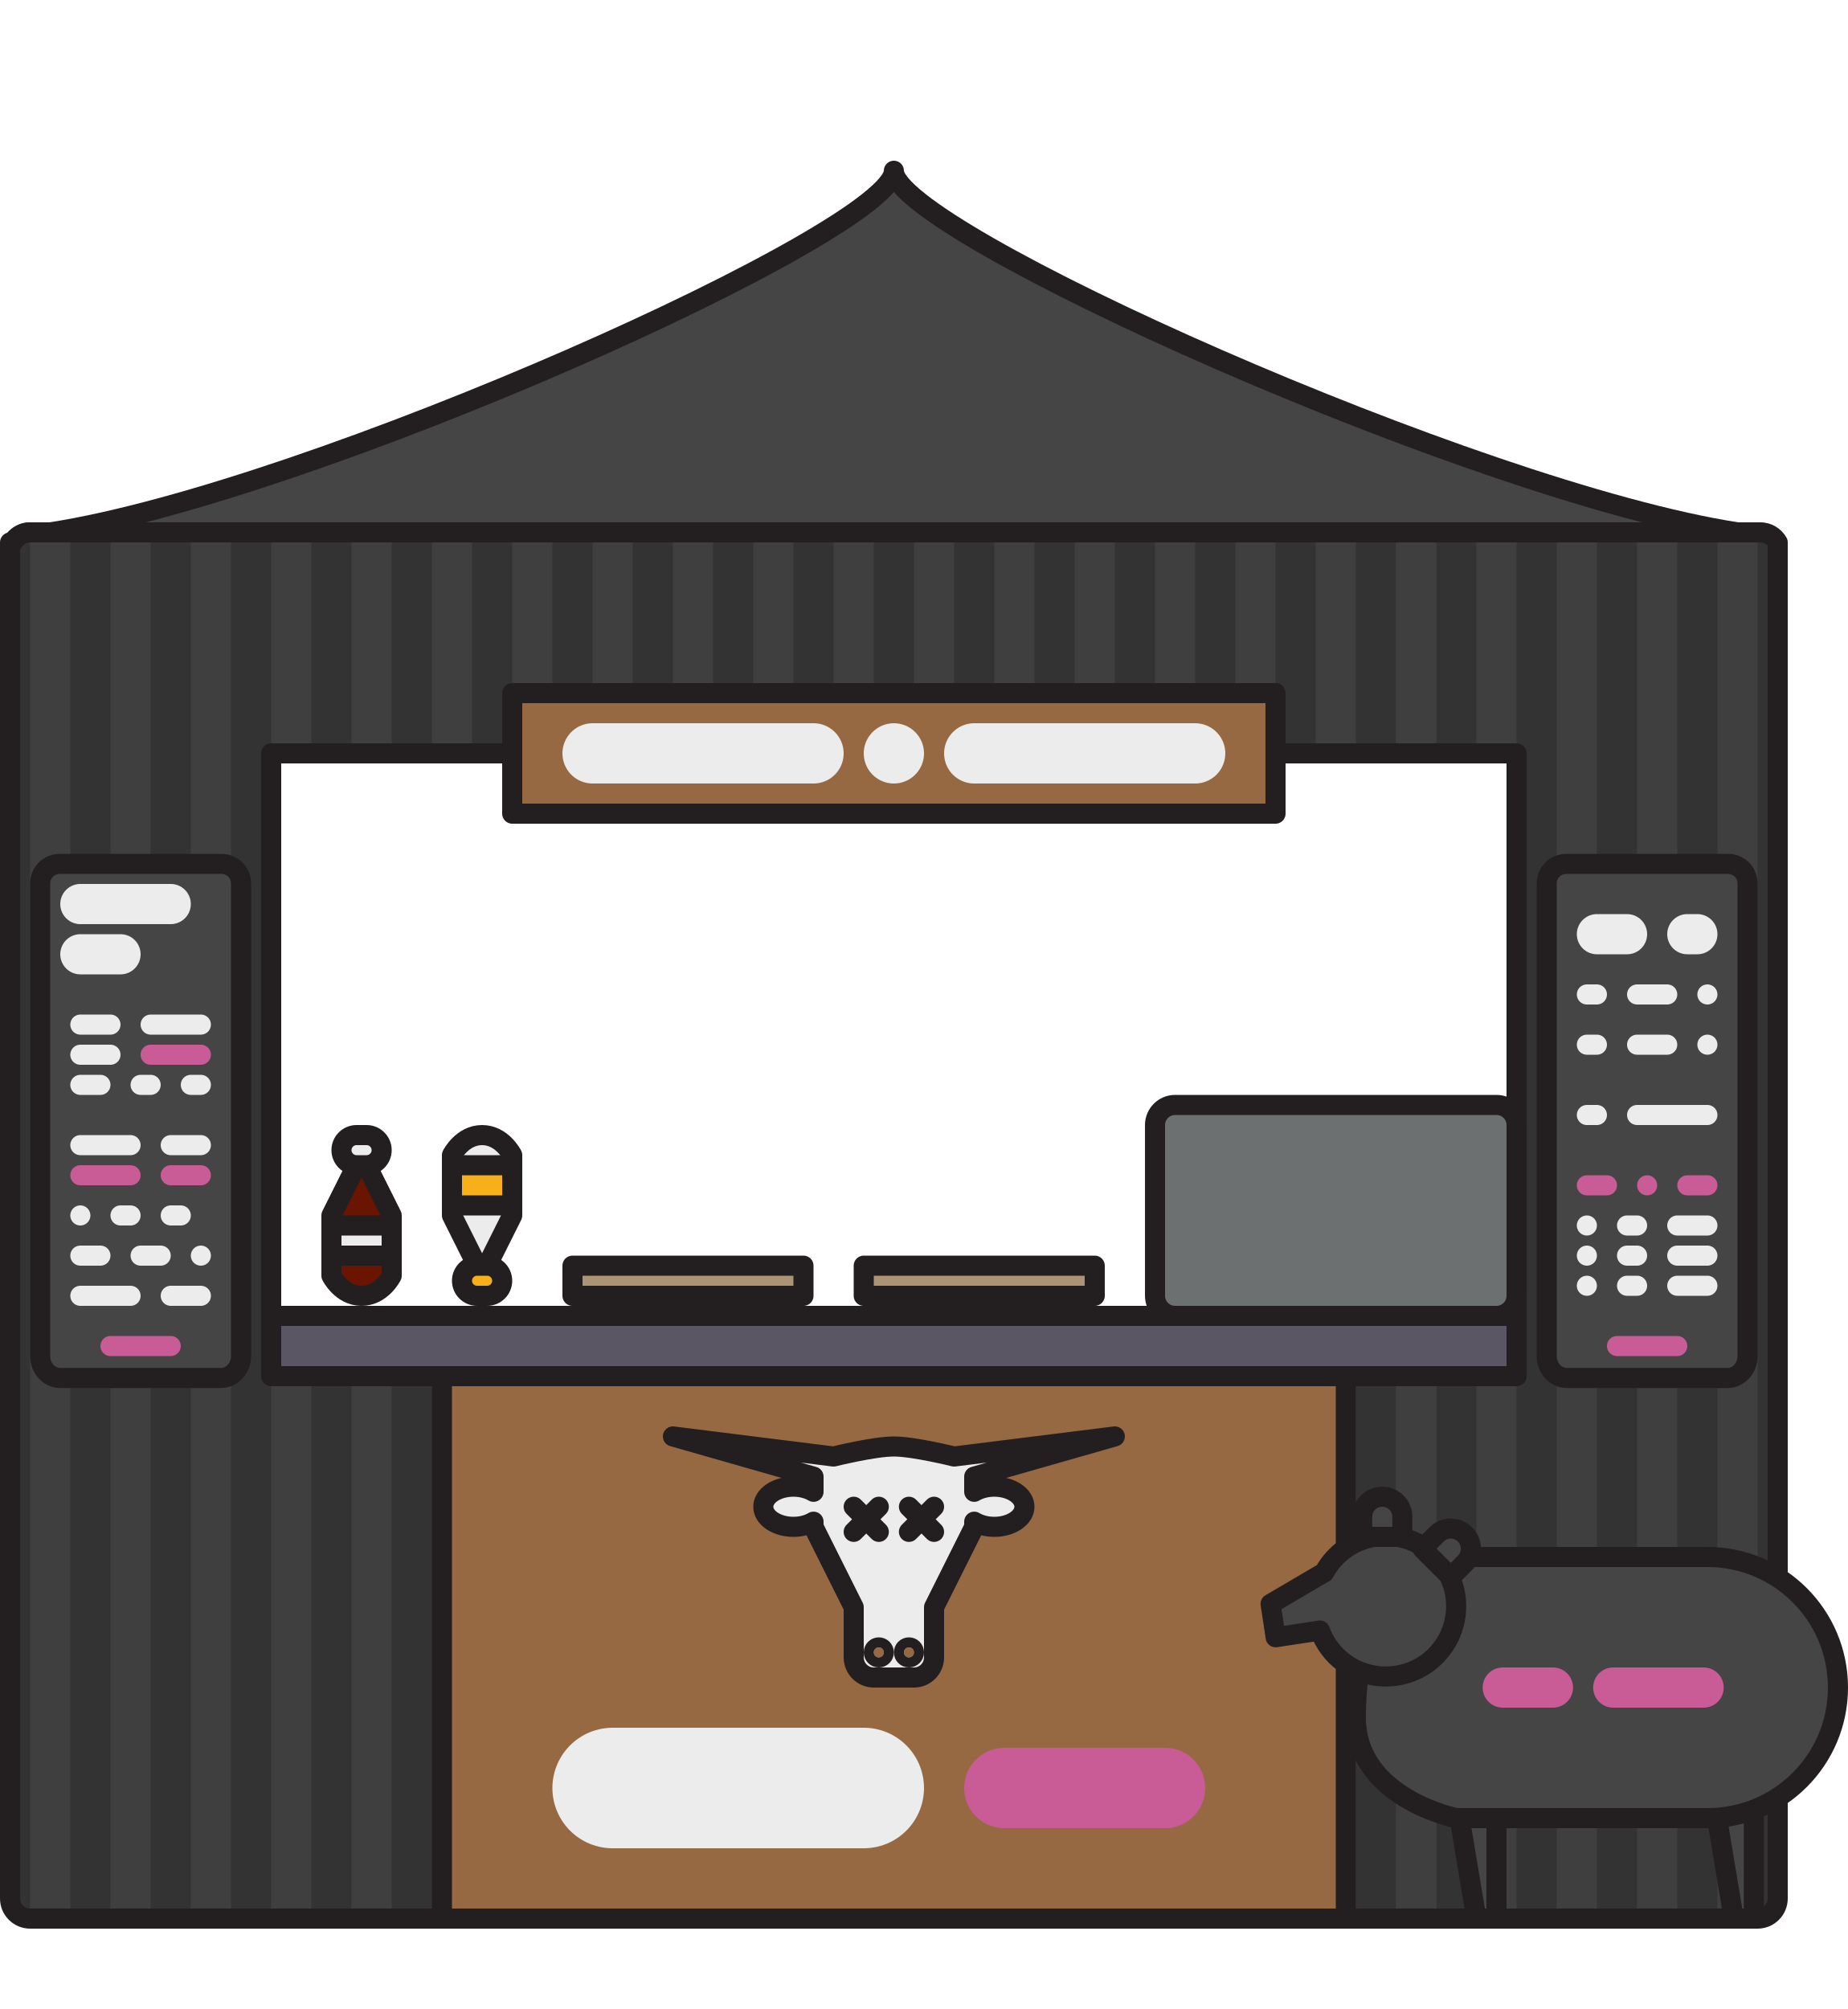
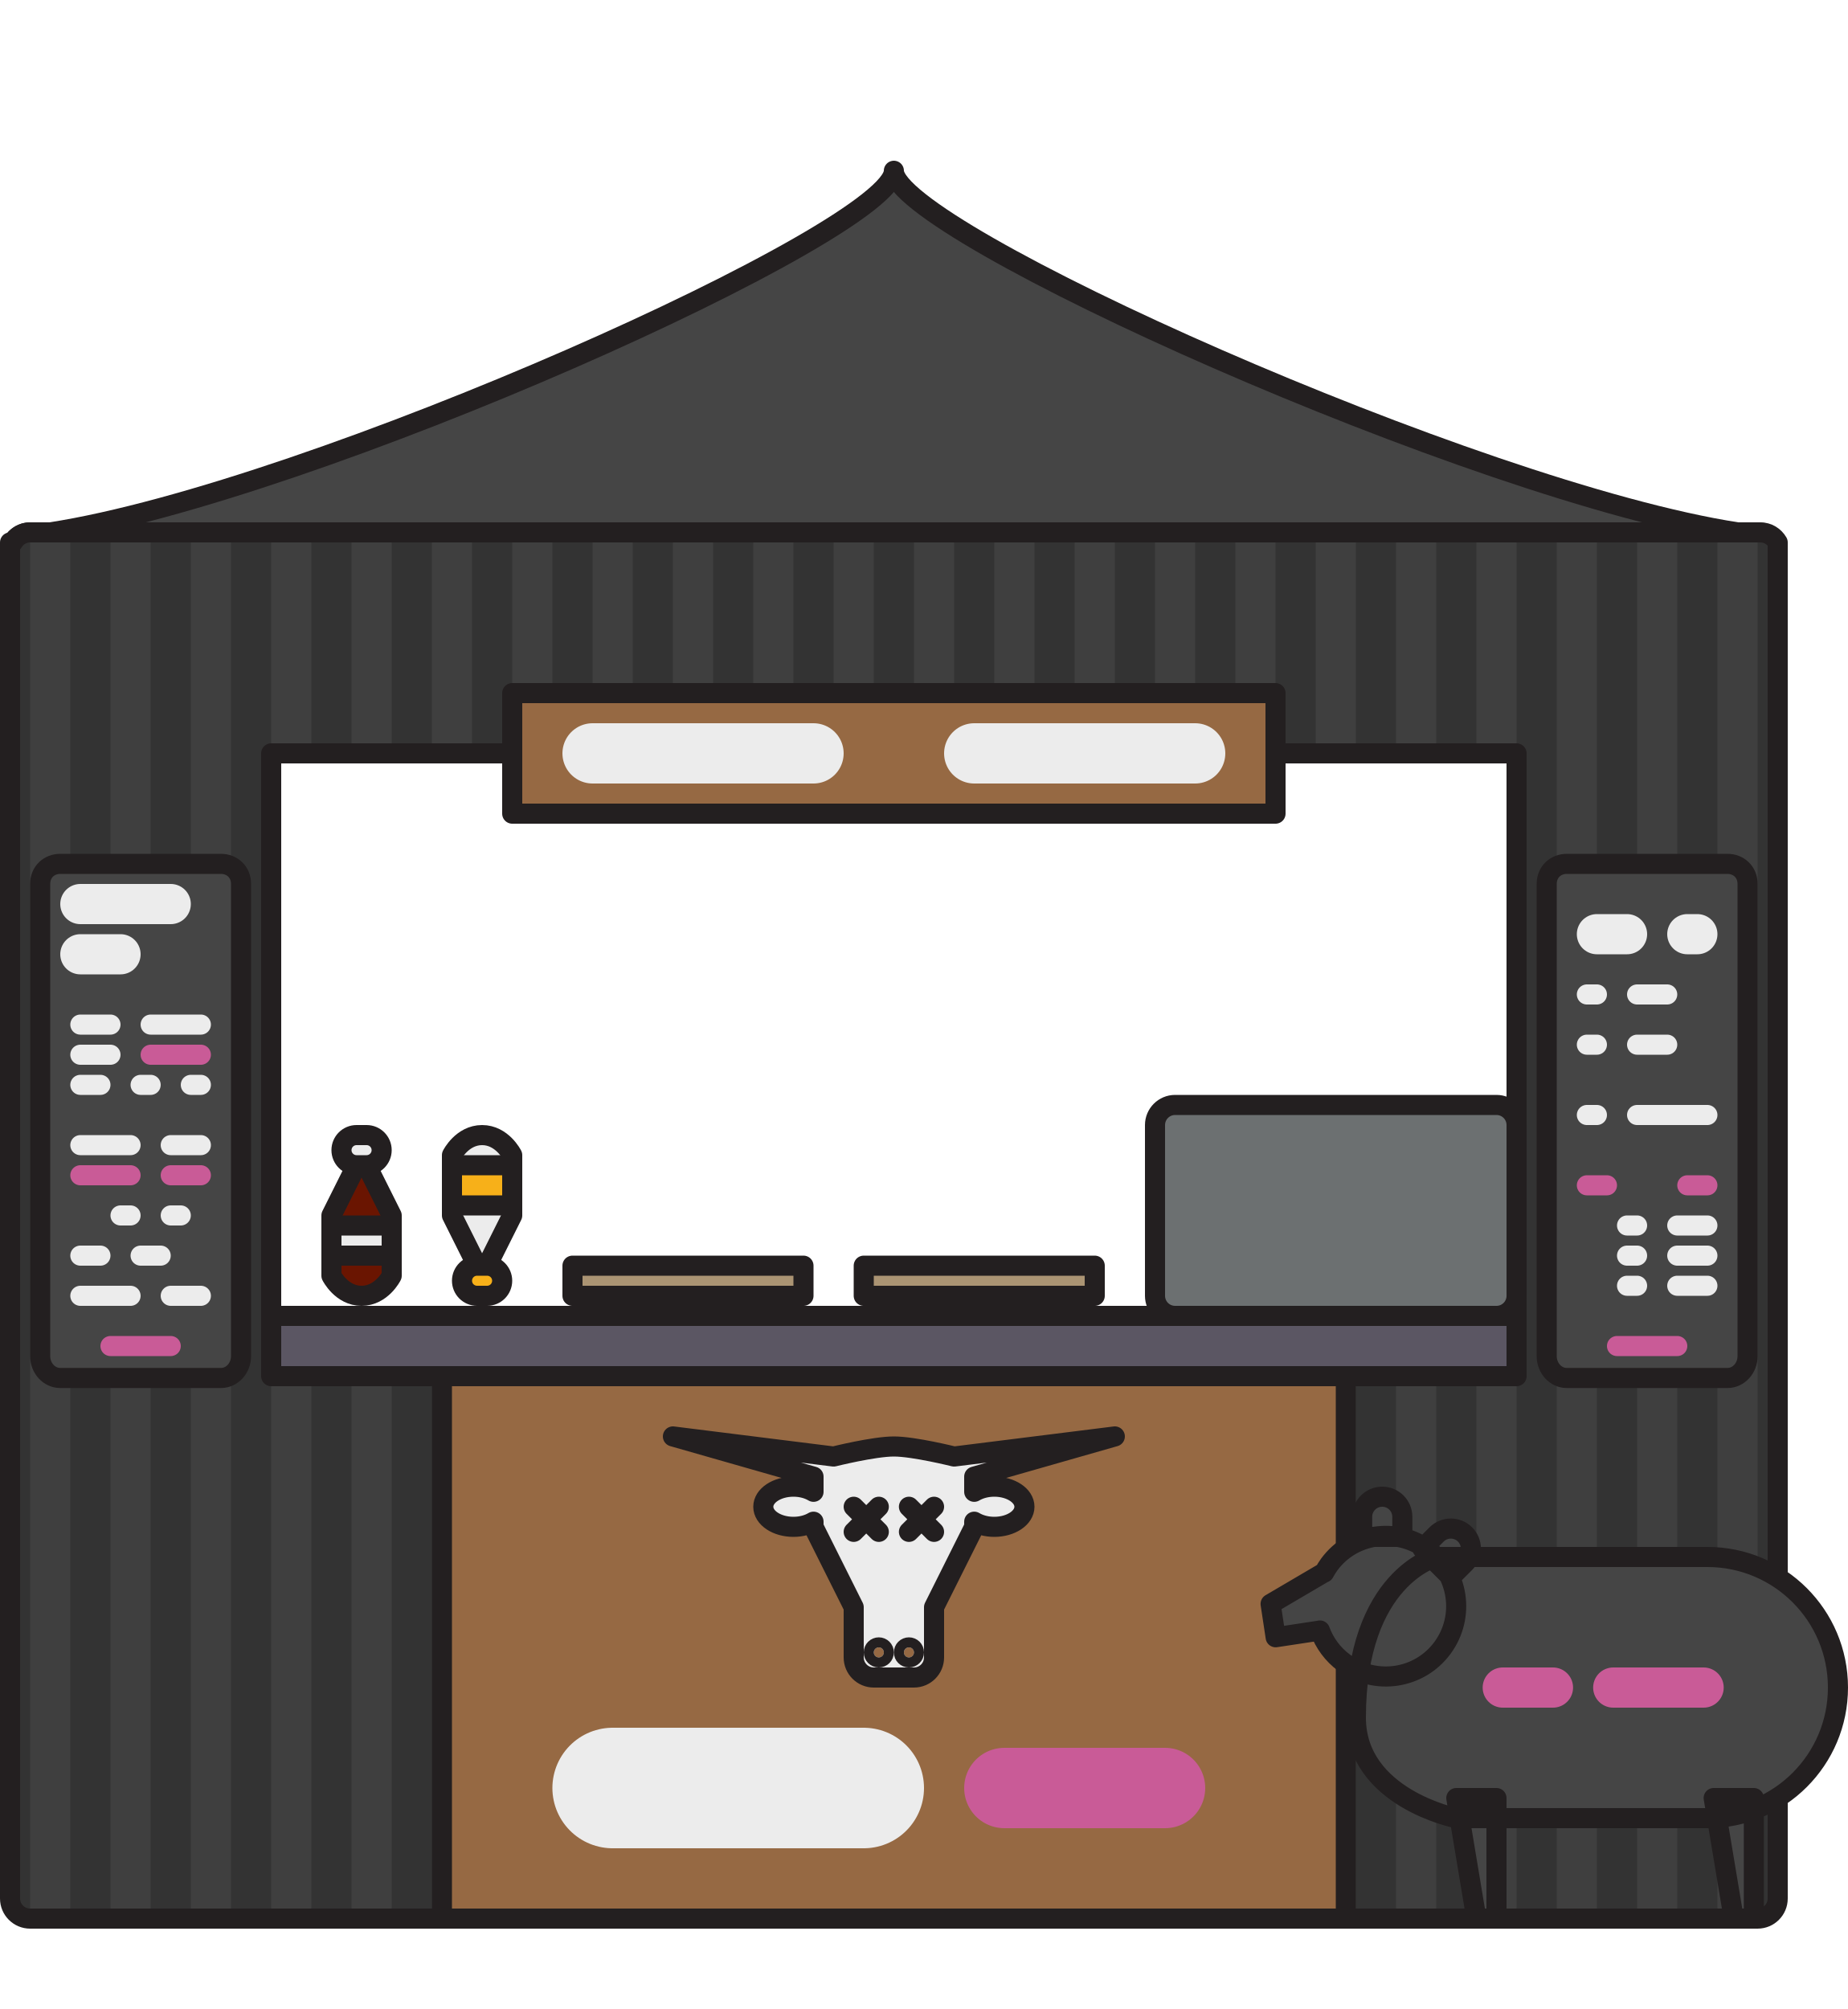
- <svg xmlns="http://www.w3.org/2000/svg" version="1.1" id="Layer_1" x="0px" y="0px" width="368px" height="400px" viewBox="6.5 0 368 400" enable-background="new 6.5 0 368 400" xml:space="preserve">
-   <path fill="#454545" stroke="#231F20" stroke-width="4" stroke-linecap="round" stroke-linejoin="round" stroke-miterlimit="10" d="  M356.5,106h-4c-52-8-168-60-168-72c0,12-116,64-168,72h-4c-2.209,0-4,1.791-4,4v40h176h176v-40C360.5,107.791,358.709,106,356.5,106  z" />
-   <rect x="20.5" y="262" fill="#5B5663" stroke="#231F20" stroke-width="4" stroke-linecap="round" stroke-linejoin="round" stroke-miterlimit="10" width="328" height="12" />
-   <path fill="#333333" stroke="#231F20" stroke-width="4" stroke-linecap="round" stroke-linejoin="round" stroke-miterlimit="10" d="  M360.5,108c-0.693-1.19-1.969-2-3.445-2H12.5c-1.477,0-2.752,0.81-3.445,2H8.5v2v36v128v6v98c0,2.209,1.791,4,4,4h344  c2.209,0,4-1.791,4-4V108 M60.5,150h248v124h-248V150z" />
-   <rect x="60.5" y="276" fill="#3F3F3F" width="8" height="104" />
-   <rect x="76.5" y="276" fill="#3F3F3F" width="8" height="104" />
-   <rect x="92.5" y="276" fill="#3F3F3F" width="8" height="104" />
-   <rect x="108.5" y="276" fill="#3F3F3F" width="8" height="104" />
-   <rect x="124.5" y="276" fill="#3F3F3F" width="8" height="104" />
-   <rect x="140.5" y="276" fill="#3F3F3F" width="8" height="104" />
-   <rect x="156.5" y="276" fill="#3F3F3F" width="8" height="104" />
-   <rect x="172.5" y="276" fill="#3F3F3F" width="8" height="104" />
-   <rect x="188.5" y="276" fill="#3F3F3F" width="8" height="104" />
-   <rect x="204.5" y="276" fill="#3F3F3F" width="8" height="104" />
-   <rect x="220.5" y="276" fill="#3F3F3F" width="8" height="104" />
-   <rect x="236.5" y="276" fill="#3F3F3F" width="8" height="104" />
-   <rect x="252.5" y="276" fill="#3F3F3F" width="8" height="104" />
-   <rect x="268.5" y="276" fill="#3F3F3F" width="8" height="104" />
-   <rect x="284.5" y="276" fill="#3F3F3F" width="8" height="104" />
-   <rect x="284.5" y="276" fill="#3F3F3F" width="8" height="104" />
-   <rect x="300.5" y="276" fill="#3F3F3F" width="8" height="104" />
-   <rect x="12.5" y="108" fill="#3F3F3F" width="8" height="272" />
-   <rect x="28.5" y="108" fill="#3F3F3F" width="8" height="272" />
-   <rect x="44.5" y="108" fill="#3F3F3F" width="8" height="272" />
-   <rect x="60.5" y="108" fill="#3F3F3F" width="8" height="40" />
-   <rect x="76.5" y="108" fill="#3F3F3F" width="8" height="40" />
-   <rect x="92.5" y="108" fill="#3F3F3F" width="8" height="40" />
-   <rect x="108.5" y="108" fill="#3F3F3F" width="8" height="40" />
-   <rect x="124.5" y="108" fill="#3F3F3F" width="8" height="40" />
-   <rect x="140.5" y="108" fill="#3F3F3F" width="8" height="40" />
-   <rect x="156.5" y="108" fill="#3F3F3F" width="8" height="40" />
-   <rect x="172.5" y="108" fill="#3F3F3F" width="8" height="40" />
-   <rect x="188.5" y="108" fill="#3F3F3F" width="8" height="40" />
-   <rect x="204.5" y="108" fill="#3F3F3F" width="8" height="40" />
-   <rect x="220.5" y="108" fill="#3F3F3F" width="8" height="40" />
-   <rect x="236.5" y="108" fill="#3F3F3F" width="8" height="40" />
-   <rect x="252.5" y="108" fill="#3F3F3F" width="8" height="40" />
-   <rect x="268.5" y="108" fill="#3F3F3F" width="8" height="40" />
-   <rect x="284.5" y="108" fill="#3F3F3F" width="8" height="40" />
-   <rect x="284.5" y="108" fill="#3F3F3F" width="8" height="40" />
-   <rect x="300.5" y="108" fill="#3F3F3F" width="8" height="40" />
-   <rect x="316.5" y="108" fill="#3F3F3F" width="8" height="272" />
-   <rect x="332.5" y="108" fill="#3F3F3F" width="8" height="272" />
-   <rect x="348.5" y="108" fill="#3F3F3F" width="8" height="272" />
-   <rect x="108.5" y="138" fill="#966943" stroke="#231F20" stroke-width="4" stroke-linecap="round" stroke-linejoin="round" stroke-miterlimit="10" width="152" height="24" />
-   <line fill="none" stroke="#ECECEC" stroke-width="12" stroke-linecap="round" stroke-linejoin="round" stroke-miterlimit="10" x1="124.5" y1="150" x2="168.5" y2="150" />
-   <line fill="none" stroke="#ECECEC" stroke-width="12" stroke-linecap="round" stroke-linejoin="round" stroke-miterlimit="10" x1="200.5" y1="150" x2="244.5" y2="150" />
-   <line fill="none" stroke="#ECECEC" stroke-width="12" stroke-linecap="round" stroke-linejoin="round" stroke-miterlimit="10" x1="184.5" y1="150" x2="184.5" y2="150" />
-   <rect x="94.5" y="274" fill="#966943" stroke="#231F20" stroke-width="4" stroke-linecap="round" stroke-linejoin="round" stroke-miterlimit="10" width="180" height="108" />
-   <line fill="none" stroke="#ECECEC" stroke-width="24" stroke-linecap="round" stroke-linejoin="round" stroke-miterlimit="10" x1="128.5" y1="356" x2="178.5" y2="356" />
-   <line fill="none" stroke="#C95B97" stroke-width="16" stroke-linecap="round" stroke-linejoin="round" stroke-miterlimit="10" x1="206.5" y1="356" x2="238.5" y2="356" />
-   <g>
-     <path fill="#ECECEC" stroke="#231F20" stroke-width="4" stroke-linecap="round" stroke-linejoin="round" stroke-miterlimit="10" d="   M204.5,296c-1.539,0-2.938,0.39-4,1.024V296v-2l28-8l-32,4c0,0-8-2-12-2s-12,2-12,2l-32-4l28,8v2v1.024   c-1.062-0.635-2.461-1.024-4-1.024c-3.314,0-6,1.791-6,4s2.686,4,6,4c1.539,0,2.938-0.39,4-1.024V304l8,16v10c0,2.209,1.791,4,4,4   h4h4c2.209,0,4-1.791,4-4v-10l8-16v-1.024c1.062,0.635,2.461,1.024,4,1.024c3.313,0,6-1.791,6-4S207.813,296,204.5,296z" />
-     <g>
-       <line fill="#966943" stroke="#231F20" stroke-width="4" stroke-linecap="round" stroke-linejoin="round" stroke-miterlimit="10" x1="187.5" y1="300" x2="192.5" y2="305" />
-       <line fill="#966943" stroke="#231F20" stroke-width="4" stroke-linecap="round" stroke-linejoin="round" stroke-miterlimit="10" x1="192.5" y1="300" x2="187.5" y2="305" />
-       <line fill="#966943" stroke="#231F20" stroke-width="4" stroke-linecap="round" stroke-linejoin="round" stroke-miterlimit="10" x1="176.5" y1="300" x2="181.5" y2="305" />
-       <line fill="#966943" stroke="#231F20" stroke-width="4" stroke-linecap="round" stroke-linejoin="round" stroke-miterlimit="10" x1="181.5" y1="300" x2="176.5" y2="305" />
+ <svg xmlns="http://www.w3.org/2000/svg" width="368" height="400" viewBox="6.5 0 368 400" enable-background="new 6.5 0 368 400">
+   <path fill="#454545" stroke="#231F20" stroke-width="4" stroke-linecap="round" stroke-linejoin="round" stroke-miterlimit="10" d="M356.5 106h-4c-52-8-168-60-168-72 0 12-116 64-168 72h-4c-2.21 0-4 1.79-4 4v40h352v-40c0-2.21-1.79-4-4-4z" />
+   <path fill="#5B5663" stroke="#231F20" stroke-width="4" stroke-linecap="round" stroke-linejoin="round" stroke-miterlimit="10" d="M20.5 262h328v12h-328z" />
+   <path fill="#333" stroke="#231F20" stroke-width="4" stroke-linecap="round" stroke-linejoin="round" stroke-miterlimit="10" d="M360.5 108c-.693-1.19-1.97-2-3.445-2H12.5c-1.477 0-2.752.81-3.445 2H8.5v270c0 2.21 1.79 4 4 4h344c2.21 0 4-1.79 4-4V108m-300 42h248v124h-248V150z" />
+   <path fill="#3F3F3F" d="M60.5 276h8v104h-8zM76.5 276h8v104h-8zM92.5 276h8v104h-8zM108.5 276h8v104h-8zM124.5 276h8v104h-8zM140.5 276h8v104h-8zM156.5 276h8v104h-8zM172.5 276h8v104h-8zM188.5 276h8v104h-8zM204.5 276h8v104h-8zM220.5 276h8v104h-8zM236.5 276h8v104h-8zM252.5 276h8v104h-8zM268.5 276h8v104h-8zM284.5 276h8v104h-8zM284.5 276h8v104h-8zM300.5 276h8v104h-8zM12.5 108h8v272h-8zM28.5 108h8v272h-8zM44.5 108h8v272h-8zM60.5 108h8v40h-8zM76.5 108h8v40h-8zM92.5 108h8v40h-8zM108.5 108h8v40h-8zM124.5 108h8v40h-8zM140.5 108h8v40h-8zM156.5 108h8v40h-8zM172.5 108h8v40h-8zM188.5 108h8v40h-8zM204.5 108h8v40h-8zM220.5 108h8v40h-8zM236.5 108h8v40h-8zM252.5 108h8v40h-8zM268.5 108h8v40h-8zM284.5 108h8v40h-8zM284.5 108h8v40h-8zM300.5 108h8v40h-8zM316.5 108h8v272h-8zM332.5 108h8v272h-8zM348.5 108h8v272h-8z" />
+   <path fill="#966943" stroke="#231F20" stroke-width="4" stroke-linecap="round" stroke-linejoin="round" stroke-miterlimit="10" d="M108.5 138h152v24h-152z" />
+   <path fill="none" stroke="#ECECEC" stroke-width="12" stroke-linecap="round" stroke-linejoin="round" stroke-miterlimit="10" d="M124.5 150h44M200.5 150h44M184.5 150" />
+   <path fill="#966943" stroke="#231F20" stroke-width="4" stroke-linecap="round" stroke-linejoin="round" stroke-miterlimit="10" d="M94.5 274h180v108h-180z" />
+   <path fill="none" stroke="#ECECEC" stroke-width="24" stroke-linecap="round" stroke-linejoin="round" stroke-miterlimit="10" d="M128.5 356h50" />
+   <path fill="none" stroke="#C95B97" stroke-width="16" stroke-linecap="round" stroke-linejoin="round" stroke-miterlimit="10" d="M206.5 356h32" />
+   <g stroke="#231F20" stroke-width="4" stroke-linecap="round" stroke-linejoin="round" stroke-miterlimit="10">
+     <path fill="#ECECEC" d="M204.5 296c-1.54 0-2.938.39-4 1.024V294l28-8-32 4s-8-2-12-2-12 2-12 2l-32-4 28 8v3.024c-1.062-.635-2.46-1.024-4-1.024-3.314 0-6 1.79-6 4s2.686 4 6 4c1.54 0 2.938-.39 4-1.024V304l8 16v10c0 2.21 1.79 4 4 4h8c2.21 0 4-1.79 4-4v-10l8-16v-1.024c1.062.635 2.46 1.024 4 1.024 3.313 0 6-1.79 6-4s-2.687-4-6-4z" />
+     <g fill="#966943">
+       <path d="M187.5 300l5 5M192.5 300l-5 5M176.5 300l5 5M181.5 300l-5 5" />
    </g>
-     <circle fill="#966943" stroke="#231F20" stroke-width="4" stroke-linecap="round" stroke-linejoin="round" stroke-miterlimit="10" cx="181.5" cy="329" r="1" />
-     <circle fill="#966943" stroke="#231F20" stroke-width="4" stroke-linecap="round" stroke-linejoin="round" stroke-miterlimit="10" cx="187.5" cy="329" r="1" />
+     <circle fill="#966943" cx="181.5" cy="329" r="1" />
+     <circle fill="#966943" cx="187.5" cy="329" r="1" />
  </g>
-   <g>
-     <polygon fill="#454545" stroke="#231F20" stroke-width="4" stroke-linecap="round" stroke-linejoin="round" stroke-miterlimit="10" points="   304.5,382 300.5,382 296.5,358 304.5,358  " />
-     <polygon fill="#454545" stroke="#231F20" stroke-width="4" stroke-linecap="round" stroke-linejoin="round" stroke-miterlimit="10" points="   355.75,382 351.75,382 347.75,358 355.75,358  " />
-     <path fill="#454545" stroke="#231F20" stroke-width="4" stroke-linecap="round" stroke-linejoin="round" stroke-miterlimit="10" d="   M276.502,342c0,16,19.998,20,19.998,20h50c14.359,0,26-11.641,26-26s-11.641-26-26-26h-54C292.5,310,276.502,314,276.502,342z" />
-     <path fill="#454545" stroke="#231F20" stroke-width="4" stroke-linecap="round" stroke-linejoin="round" stroke-miterlimit="10" d="   M290.778,308.527c-6.224-4.586-14.989-3.259-19.577,2.967c-0.383,0.521-0.711,1.065-1.013,1.619l0.003-0.036l-10.673,6.266   l1.006,6.642l8.816-1.336l0.001-0.011c0.913,2.486,2.535,4.743,4.826,6.432c6.224,4.585,14.989,3.259,19.576-2.966   S297.002,313.113,290.778,308.527z" />
-     <path fill="#454545" stroke="#231F20" stroke-width="4" stroke-linecap="round" stroke-linejoin="round" stroke-miterlimit="10" d="   M285.75,302c0-2.209-1.791-4-4-4s-4,1.791-4,4v4h8V302z" />
-     <path fill="#454545" stroke="#231F20" stroke-width="4" stroke-linecap="round" stroke-linejoin="round" stroke-miterlimit="10" d="   M298.235,311.171c1.562-1.562,1.562-4.095,0-5.656c-1.562-1.562-4.095-1.562-5.656,0l-2.829,2.828l5.657,5.657L298.235,311.171z" />
-     <g>
-       <line fill="none" stroke="#C95B97" stroke-width="8" stroke-linecap="round" stroke-linejoin="round" stroke-miterlimit="10" x1="305.75" y1="336" x2="315.75" y2="336" />
-       <line fill="none" stroke="#C95B97" stroke-width="8" stroke-linecap="round" stroke-linejoin="round" stroke-miterlimit="10" x1="327.75" y1="336" x2="345.75" y2="336" />
+   <g stroke-linecap="round" stroke-linejoin="round" stroke-miterlimit="10">
+     <path fill="#454545" stroke="#231F20" stroke-width="4" d="M304.5 382h-4l-4-24h8zM355.75 382h-4l-4-24h8zM276.502 342c0 16 19.998 20 19.998 20h50c14.36 0 26-11.64 26-26s-11.64-26-26-26h-54s-15.998 4-15.998 32zM290.778 308.527c-6.224-4.586-14.99-3.26-19.577 2.967-.382.52-.71 1.065-1.012 1.62l.003-.037-10.672 6.266 1.006 6.642 8.816-1.336v-.012c.914 2.486 2.536 4.743 4.827 6.432 6.224 4.585 14.99 3.26 19.576-2.966s3.26-14.99-2.965-19.577zM285.75 302c0-2.21-1.79-4-4-4s-4 1.79-4 4v4h8v-4zM298.235 311.17c1.562-1.56 1.562-4.094 0-5.655-1.562-1.562-4.095-1.562-5.656 0l-2.83 2.828 5.657 5.657 2.828-2.83z" />
+     <g fill="none" stroke="#C95B97" stroke-width="8">
+       <path d="M305.75 336h10M327.75 336h18" />
    </g>
  </g>
-   <g>
-     <path fill="#454545" stroke="#231F20" stroke-width="4" stroke-linecap="round" stroke-linejoin="round" stroke-miterlimit="10" d="   M54.5,176c0-2.409-1.791-4-4-4h-32c-2.209,0-4,1.591-4,4v94c0,2.409,1.791,4.363,4,4.363h32c2.209,0,4-1.954,4-4.363V176z" />
-     <line fill="none" stroke="#ECECEC" stroke-width="8" stroke-linecap="round" stroke-linejoin="round" stroke-miterlimit="10" x1="22.5" y1="180" x2="40.5" y2="180" />
-     <line fill="none" stroke="#ECECEC" stroke-width="8" stroke-linecap="round" stroke-linejoin="round" stroke-miterlimit="10" x1="22.5" y1="190" x2="30.5" y2="190" />
-     <line fill="none" stroke="#ECECEC" stroke-width="4" stroke-linecap="round" stroke-linejoin="round" stroke-miterlimit="10" x1="22.5" y1="204" x2="28.5" y2="204" />
-     <line fill="none" stroke="#ECECEC" stroke-width="4" stroke-linecap="round" stroke-linejoin="round" stroke-miterlimit="10" x1="22.5" y1="210" x2="28.5" y2="210" />
-     <line fill="none" stroke="#ECECEC" stroke-width="4" stroke-linecap="round" stroke-linejoin="round" stroke-miterlimit="10" x1="22.5" y1="228" x2="32.5" y2="228" />
-     <line fill="none" stroke="#C95B97" stroke-width="4" stroke-linecap="round" stroke-linejoin="round" stroke-miterlimit="10" x1="22.5" y1="234" x2="32.5" y2="234" />
-     <line fill="none" stroke="#ECECEC" stroke-width="4" stroke-linecap="round" stroke-linejoin="round" stroke-miterlimit="10" x1="22.5" y1="250" x2="26.5" y2="250" />
-     <line fill="none" stroke="#ECECEC" stroke-width="4" stroke-linecap="round" stroke-linejoin="round" stroke-miterlimit="10" x1="34.5" y1="250" x2="38.5" y2="250" />
-     <line fill="none" stroke="#ECECEC" stroke-width="4" stroke-linecap="round" stroke-linejoin="round" stroke-miterlimit="10" x1="46.5" y1="250" x2="46.5" y2="250" />
-     <line fill="none" stroke="#ECECEC" stroke-width="4" stroke-linecap="round" stroke-linejoin="round" stroke-miterlimit="10" x1="30.5" y1="242" x2="32.5" y2="242" />
-     <line fill="none" stroke="#ECECEC" stroke-width="4" stroke-linecap="round" stroke-linejoin="round" stroke-miterlimit="10" x1="40.5" y1="242" x2="42.5" y2="242" />
-     <line fill="none" stroke="#ECECEC" stroke-width="4" stroke-linecap="round" stroke-linejoin="round" stroke-miterlimit="10" x1="22.5" y1="242" x2="22.5" y2="242" />
-     <line fill="none" stroke="#C95B97" stroke-width="4" stroke-linecap="round" stroke-linejoin="round" stroke-miterlimit="10" x1="40.5" y1="234" x2="46.5" y2="234" />
-     <line fill="none" stroke="#ECECEC" stroke-width="4" stroke-linecap="round" stroke-linejoin="round" stroke-miterlimit="10" x1="22.5" y1="258" x2="32.5" y2="258" />
-     <line fill="none" stroke="#ECECEC" stroke-width="4" stroke-linecap="round" stroke-linejoin="round" stroke-miterlimit="10" x1="40.5" y1="258" x2="46.5" y2="258" />
-     <line fill="none" stroke="#C95B97" stroke-width="4" stroke-linecap="round" stroke-linejoin="round" stroke-miterlimit="10" x1="28.5" y1="268" x2="40.5" y2="268" />
-     <line fill="none" stroke="#ECECEC" stroke-width="4" stroke-linecap="round" stroke-linejoin="round" stroke-miterlimit="10" x1="40.5" y1="228" x2="46.5" y2="228" />
-     <line fill="none" stroke="#C95B97" stroke-width="4" stroke-linecap="round" stroke-linejoin="round" stroke-miterlimit="10" x1="36.5" y1="210" x2="46.5" y2="210" />
-     <line fill="none" stroke="#ECECEC" stroke-width="4" stroke-linecap="round" stroke-linejoin="round" stroke-miterlimit="10" x1="36.5" y1="204" x2="46.5" y2="204" />
-     <line fill="none" stroke="#ECECEC" stroke-width="4" stroke-linecap="round" stroke-linejoin="round" stroke-miterlimit="10" x1="22.5" y1="216" x2="26.5" y2="216" />
-     <line fill="none" stroke="#ECECEC" stroke-width="4" stroke-linecap="round" stroke-linejoin="round" stroke-miterlimit="10" x1="34.5" y1="216" x2="36.5" y2="216" />
-     <line fill="none" stroke="#ECECEC" stroke-width="4" stroke-linecap="round" stroke-linejoin="round" stroke-miterlimit="10" x1="44.5" y1="216" x2="46.5" y2="216" />
+   <g stroke-linecap="round" stroke-linejoin="round" stroke-miterlimit="10">
+     <path fill="#454545" stroke="#231F20" stroke-width="4" d="M54.5 176c0-2.41-1.79-4-4-4h-32c-2.21 0-4 1.59-4 4v94c0 2.41 1.79 4.363 4 4.363h32c2.21 0 4-1.954 4-4.363v-94z" />
+     <path fill="none" stroke="#ECECEC" stroke-width="8" d="M22.5 180h18M22.5 190h8" />
+     <path fill="none" stroke="#ECECEC" stroke-width="4" d="M22.5 204h6M22.5 210h6M22.5 228h10" />
+     <path fill="none" stroke="#C95B97" stroke-width="4" d="M22.5 234h10" />
+     <path fill="none" stroke="#ECECEC" stroke-width="4" d="M22.5 250h4M34.5 250h4M46.5 250M30.5 242h2M40.5 242h2M22.5 242" />
+     <path fill="none" stroke="#C95B97" stroke-width="4" d="M40.5 234h6" />
+     <path fill="none" stroke="#ECECEC" stroke-width="4" d="M22.5 258h10M40.5 258h6" />
+     <path fill="none" stroke="#C95B97" stroke-width="4" d="M28.5 268h12" />
+     <path fill="none" stroke="#ECECEC" stroke-width="4" d="M40.5 228h6" />
+     <path fill="none" stroke="#C95B97" stroke-width="4" d="M36.5 210h10" />
+     <path fill="none" stroke="#ECECEC" stroke-width="4" d="M36.5 204h10M22.5 216h4M34.5 216h2M44.5 216h2" />
  </g>
-   <path fill="#454545" stroke="#231F20" stroke-width="4" stroke-linecap="round" stroke-linejoin="round" stroke-miterlimit="10" d="  M354.5,176c0-2.409-1.791-4-4-4h-32c-2.209,0-4,1.591-4,4v94c0,2.409,1.791,4.363,4,4.363h32c2.209,0,4-1.954,4-4.363V176z" />
-   <line fill="none" stroke="#ECECEC" stroke-width="8" stroke-linecap="round" stroke-linejoin="round" stroke-miterlimit="10" x1="324.5" y1="186" x2="330.5" y2="186" />
-   <line fill="none" stroke="#ECECEC" stroke-width="8" stroke-linecap="round" stroke-linejoin="round" stroke-miterlimit="10" x1="342.5" y1="186" x2="344.5" y2="186" />
-   <line fill="none" stroke="#ECECEC" stroke-width="4" stroke-linecap="round" stroke-linejoin="round" stroke-miterlimit="10" x1="322.5" y1="198" x2="324.5" y2="198" />
-   <line fill="none" stroke="#ECECEC" stroke-width="4" stroke-linecap="round" stroke-linejoin="round" stroke-miterlimit="10" x1="332.5" y1="198" x2="338.5" y2="198" />
-   <line fill="none" stroke="#ECECEC" stroke-width="4" stroke-linecap="round" stroke-linejoin="round" stroke-miterlimit="10" x1="346.5" y1="198" x2="346.5" y2="198" />
-   <line fill="none" stroke="#ECECEC" stroke-width="4" stroke-linecap="round" stroke-linejoin="round" stroke-miterlimit="10" x1="322.5" y1="208" x2="324.5" y2="208" />
-   <line fill="none" stroke="#ECECEC" stroke-width="4" stroke-linecap="round" stroke-linejoin="round" stroke-miterlimit="10" x1="332.5" y1="208" x2="338.5" y2="208" />
-   <line fill="none" stroke="#ECECEC" stroke-width="4" stroke-linecap="round" stroke-linejoin="round" stroke-miterlimit="10" x1="346.5" y1="208" x2="346.5" y2="208" />
-   <line fill="none" stroke="#ECECEC" stroke-width="4" stroke-linecap="round" stroke-linejoin="round" stroke-miterlimit="10" x1="322.5" y1="222" x2="324.5" y2="222" />
-   <line fill="none" stroke="#ECECEC" stroke-width="4" stroke-linecap="round" stroke-linejoin="round" stroke-miterlimit="10" x1="330.5" y1="244" x2="332.5" y2="244" />
-   <line fill="none" stroke="#ECECEC" stroke-width="4" stroke-linecap="round" stroke-linejoin="round" stroke-miterlimit="10" x1="340.5" y1="244" x2="346.5" y2="244" />
-   <line fill="none" stroke="#ECECEC" stroke-width="4" stroke-linecap="round" stroke-linejoin="round" stroke-miterlimit="10" x1="322.5" y1="244" x2="322.5" y2="244" />
-   <line fill="none" stroke="#ECECEC" stroke-width="4" stroke-linecap="round" stroke-linejoin="round" stroke-miterlimit="10" x1="330.5" y1="250" x2="332.5" y2="250" />
-   <line fill="none" stroke="#ECECEC" stroke-width="4" stroke-linecap="round" stroke-linejoin="round" stroke-miterlimit="10" x1="340.5" y1="250" x2="346.5" y2="250" />
-   <line fill="none" stroke="#ECECEC" stroke-width="4" stroke-linecap="round" stroke-linejoin="round" stroke-miterlimit="10" x1="322.5" y1="250" x2="322.5" y2="250" />
-   <line fill="none" stroke="#ECECEC" stroke-width="4" stroke-linecap="round" stroke-linejoin="round" stroke-miterlimit="10" x1="330.5" y1="256" x2="332.5" y2="256" />
-   <line fill="none" stroke="#ECECEC" stroke-width="4" stroke-linecap="round" stroke-linejoin="round" stroke-miterlimit="10" x1="340.5" y1="256" x2="346.5" y2="256" />
-   <line fill="none" stroke="#ECECEC" stroke-width="4" stroke-linecap="round" stroke-linejoin="round" stroke-miterlimit="10" x1="322.5" y1="256" x2="322.5" y2="256" />
-   <line fill="none" stroke="#C95B97" stroke-width="4" stroke-linecap="round" stroke-linejoin="round" stroke-miterlimit="10" x1="342.5" y1="236" x2="346.5" y2="236" />
-   <line fill="none" stroke="#C95B97" stroke-width="4" stroke-linecap="round" stroke-linejoin="round" stroke-miterlimit="10" x1="334.5" y1="236" x2="334.5" y2="236" />
-   <line fill="none" stroke="#C95B97" stroke-width="4" stroke-linecap="round" stroke-linejoin="round" stroke-miterlimit="10" x1="322.5" y1="236" x2="326.5" y2="236" />
-   <line fill="none" stroke="#C95B97" stroke-width="4" stroke-linecap="round" stroke-linejoin="round" stroke-miterlimit="10" x1="328.5" y1="268" x2="340.5" y2="268" />
-   <line fill="none" stroke="#ECECEC" stroke-width="4" stroke-linecap="round" stroke-linejoin="round" stroke-miterlimit="10" x1="332.5" y1="222" x2="346.5" y2="222" />
-   <g>
-     <g>
-       <g>
-         <path fill="#6A1501" stroke="#231F20" stroke-width="4" stroke-linecap="round" stroke-linejoin="round" stroke-miterlimit="10" d="     M84.5,254v-12l-6-12l-6,12v12c0,0,2,4,6,4S84.5,254,84.5,254z" />
-       </g>
-       <line fill="#FCEE22" stroke="#231F20" stroke-width="4" stroke-linecap="round" stroke-linejoin="round" stroke-miterlimit="10" x1="78.5" y1="230" x2="78.5" y2="226" />
-     </g>
-     <path fill="#ECECEC" stroke="#231F20" stroke-width="4" stroke-linecap="round" stroke-linejoin="round" stroke-miterlimit="10" d="   M82.5,229c0,1.657-1.344,3-3,3h-2c-1.656,0-3-1.343-3-3l0,0c0-1.657,1.344-3,3-3h2C81.156,226,82.5,227.343,82.5,229L82.5,229z" />
-   </g>
-   <g>
-     <rect x="72.5" y="244" fill="#ECECEC" stroke="#231F20" stroke-width="4" stroke-linecap="round" stroke-linejoin="round" stroke-miterlimit="10" width="12" height="6" />
-   </g>
-   <g>
-     <g>
-       <g>
-         <path fill="#ECECEC" stroke="#231F20" stroke-width="4" stroke-linecap="round" stroke-linejoin="round" stroke-miterlimit="10" d="     M96.5,230v12l6,12l6-12v-12c0,0-2-4-6-4S96.5,230,96.5,230z" />
-       </g>
-       <line fill="#FCEE22" stroke="#231F20" stroke-width="4" stroke-linecap="round" stroke-linejoin="round" stroke-miterlimit="10" x1="102.5" y1="254" x2="102.5" y2="258" />
-     </g>
-     <path fill="#F7B019" stroke="#231F20" stroke-width="4" stroke-linecap="round" stroke-linejoin="round" stroke-miterlimit="10" d="   M98.5,255c0-1.657,1.344-3,3-3h2c1.656,0,3,1.343,3,3l0,0c0,1.657-1.344,3-3,3h-2C99.844,258,98.5,256.657,98.5,255L98.5,255z" />
-   </g>
-   <g>
-     <rect x="96.5" y="232" fill="#F7B019" stroke="#231F20" stroke-width="4" stroke-linecap="round" stroke-linejoin="round" stroke-miterlimit="10" width="12" height="8" />
-   </g>
-   <rect x="120.5" y="252" fill="#AB9473" stroke="#231F20" stroke-width="4" stroke-linecap="round" stroke-linejoin="round" stroke-miterlimit="10" width="46" height="6" />
-   <rect x="178.5" y="252" fill="#AB9473" stroke="#231F20" stroke-width="4" stroke-linecap="round" stroke-linejoin="round" stroke-miterlimit="10" width="46" height="6" />
-   <path fill="#6C7071" stroke="#231F20" stroke-width="4" stroke-linecap="round" stroke-linejoin="round" stroke-miterlimit="10" d="  M308.502,258c0,2.209-1.792,4-4,4h-64c-2.209,0-4-1.791-4-4v-34c0-2.209,1.791-4,4-4h64c2.208,0,4,1.791,4,4V258z" />
+   <path fill="#454545" stroke="#231F20" stroke-width="4" stroke-linecap="round" stroke-linejoin="round" stroke-miterlimit="10" d="M354.5 176c0-2.41-1.79-4-4-4h-32c-2.21 0-4 1.59-4 4v94c0 2.41 1.79 4.363 4 4.363h32c2.21 0 4-1.954 4-4.363v-94z" />
+   <path fill="none" stroke="#ECECEC" stroke-width="8" stroke-linecap="round" stroke-linejoin="round" stroke-miterlimit="10" d="M324.5 186h6M342.5 186h2" />
+   <path fill="none" stroke="#ECECEC" stroke-width="4" stroke-linecap="round" stroke-linejoin="round" stroke-miterlimit="10" d="M322.5 198h2M332.5 198h6M346.5 198M322.5 208h2M332.5 208h6M346.5 208M322.5 222h2M330.5 244h2M340.5 244h6M322.5 244M330.5 250h2M340.5 250h6M322.5 250M330.5 256h2M340.5 256h6M322.5 256" />
+   <path fill="none" stroke="#C95B97" stroke-width="4" stroke-linecap="round" stroke-linejoin="round" stroke-miterlimit="10" d="M342.5 236h4M334.5 236M322.5 236h4M328.5 268h12" />
+   <path fill="none" stroke="#ECECEC" stroke-width="4" stroke-linecap="round" stroke-linejoin="round" stroke-miterlimit="10" d="M332.5 222h14" />
+   <path fill="#6A1501" stroke="#231F20" stroke-width="4" stroke-linecap="round" stroke-linejoin="round" stroke-miterlimit="10" d="M84.5 254v-12l-6-12-6 12v12s2 4 6 4 6-4 6-4z" />
+   <path fill="#FCEE22" stroke="#231F20" stroke-width="4" stroke-linecap="round" stroke-linejoin="round" stroke-miterlimit="10" d="M78.5 230v-4" />
+   <path fill="#ECECEC" stroke="#231F20" stroke-width="4" stroke-linecap="round" stroke-linejoin="round" stroke-miterlimit="10" d="M82.5 229c0 1.657-1.344 3-3 3h-2c-1.656 0-3-1.343-3-3s1.344-3 3-3h2c1.656 0 3 1.343 3 3zM72.5 244h12v6h-12zM96.5 230v12l6 12 6-12v-12s-2-4-6-4-6 4-6 4z" />
+   <path fill="#FCEE22" stroke="#231F20" stroke-width="4" stroke-linecap="round" stroke-linejoin="round" stroke-miterlimit="10" d="M102.5 254v4" />
+   <path fill="#F7B019" stroke="#231F20" stroke-width="4" stroke-linecap="round" stroke-linejoin="round" stroke-miterlimit="10" d="M98.5 255c0-1.657 1.344-3 3-3h2c1.656 0 3 1.343 3 3s-1.344 3-3 3h-2c-1.656 0-3-1.343-3-3zM96.5 232h12v8h-12z" />
+   <path fill="#AB9473" stroke="#231F20" stroke-width="4" stroke-linecap="round" stroke-linejoin="round" stroke-miterlimit="10" d="M120.5 252h46v6h-46zM178.5 252h46v6h-46z" />
+   <path fill="#6C7071" stroke="#231F20" stroke-width="4" stroke-linecap="round" stroke-linejoin="round" stroke-miterlimit="10" d="M308.502 258c0 2.21-1.792 4-4 4h-64c-2.21 0-4-1.79-4-4v-34c0-2.21 1.79-4 4-4h64c2.208 0 4 1.79 4 4v34z" />
</svg>
